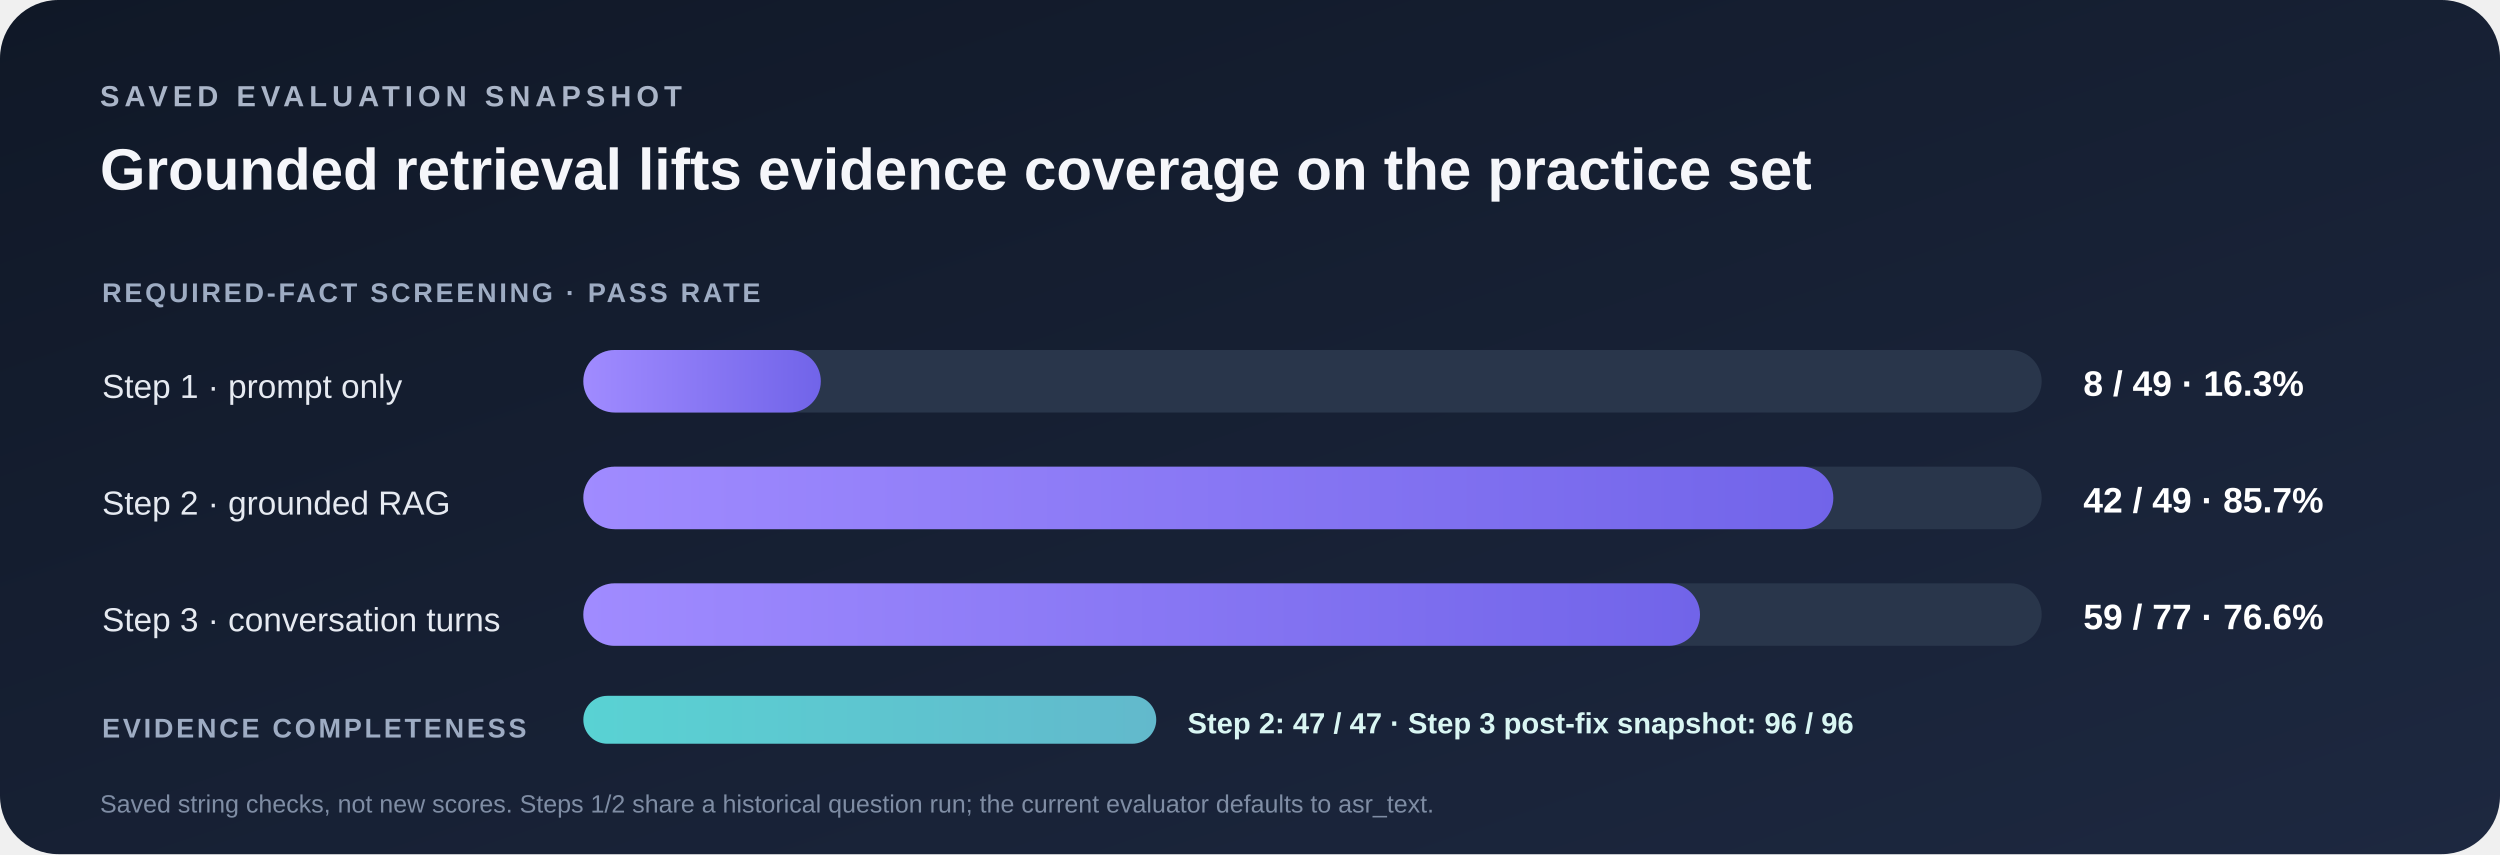
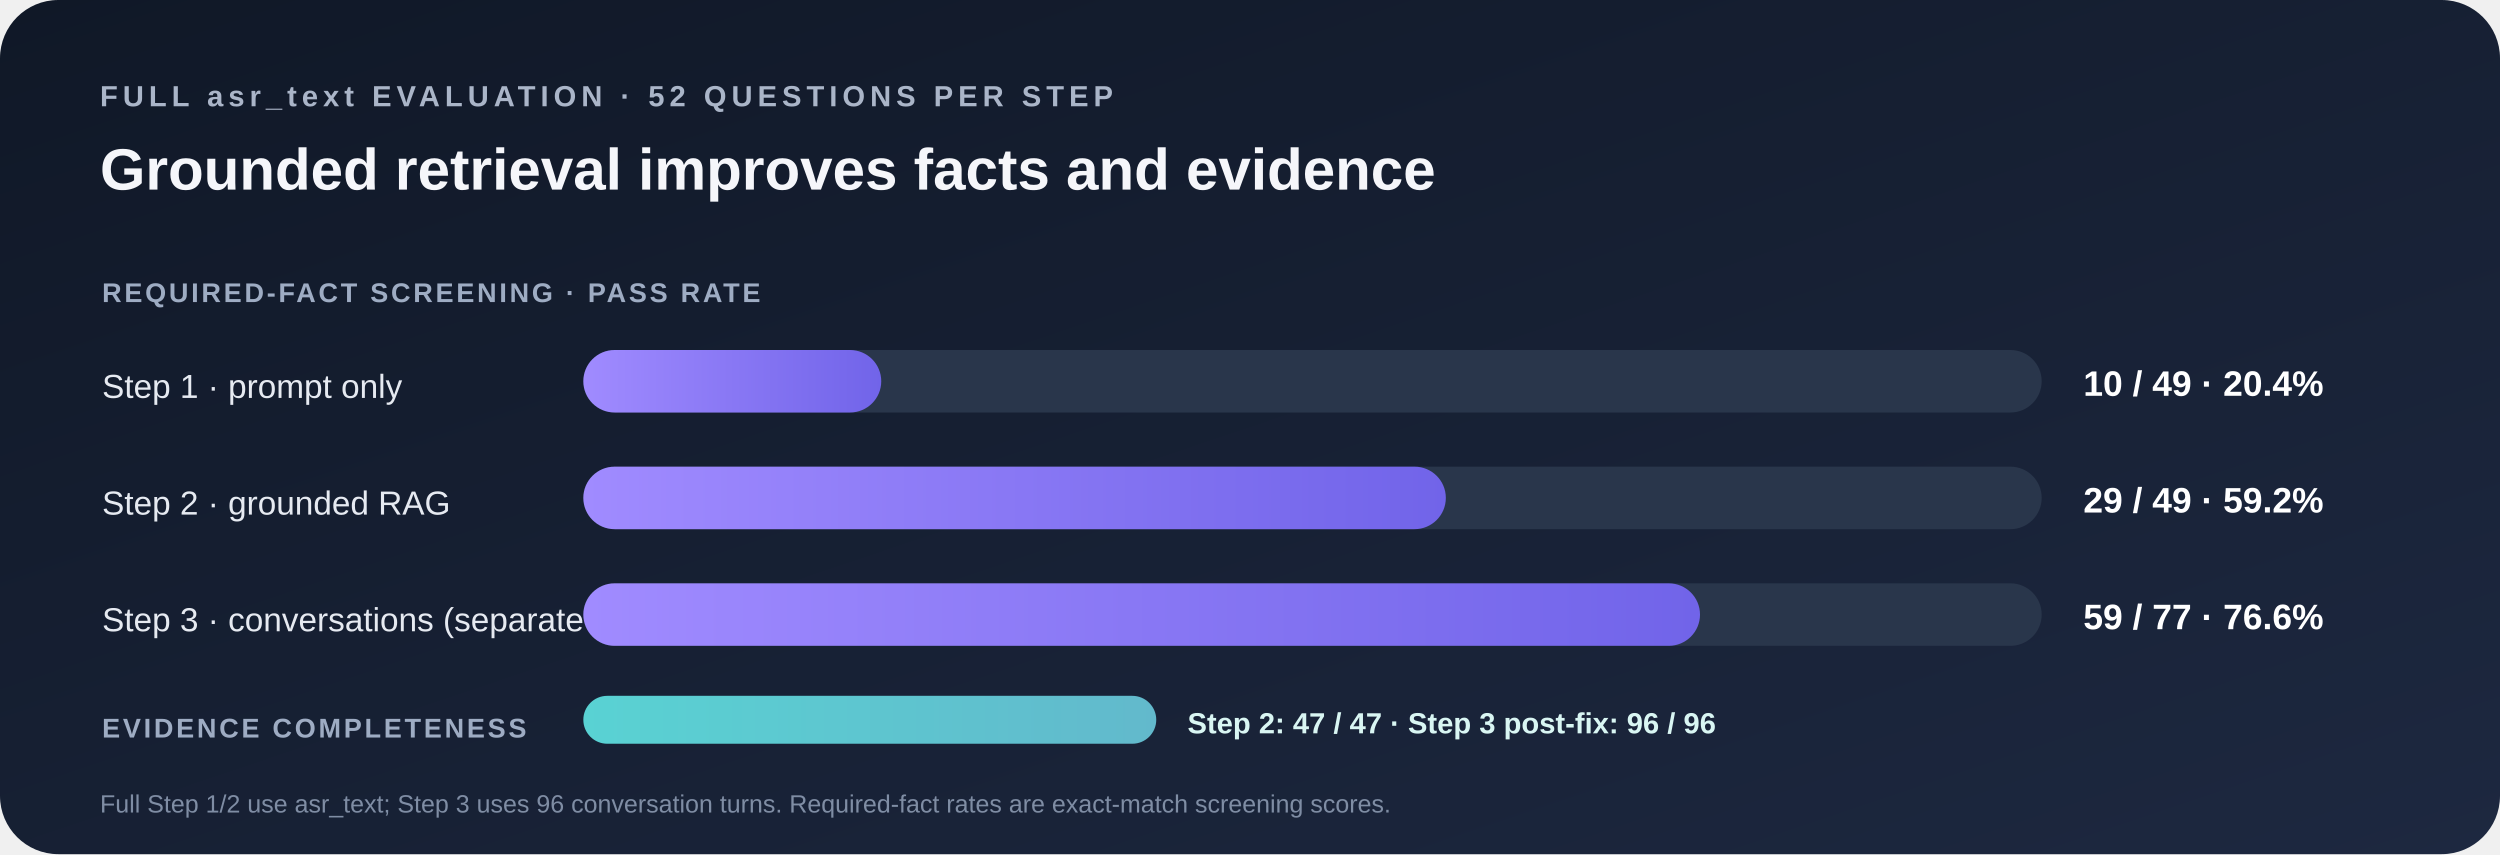
<svg xmlns="http://www.w3.org/2000/svg" width="1200" height="410" viewBox="0 0 1200 410" role="img" aria-labelledby="title desc">
  <defs>
    <linearGradient id="bg" x2="1" y2="1">
      <stop stop-color="#101827" />
      <stop offset="1" stop-color="#1d2840" />
    </linearGradient>
    <linearGradient id="violet" x2="1">
      <stop stop-color="#a08bff" />
      <stop offset="1" stop-color="#7164e9" />
    </linearGradient>
    <linearGradient id="teal" x2="1">
      <stop stop-color="#59d2d3" />
      <stop offset="1" stop-color="#62b9cc" />
    </linearGradient>
  </defs>
  <rect width="1200" height="410" rx="28" fill="url(#bg)" />
-   <text x="48" y="51" fill="#aab5c8" font-family="Segoe UI,Arial" font-size="14" font-weight="700" letter-spacing="2.4">SAVED EVALUATION SNAPSHOT</text>
-   <text x="48" y="91" fill="#f5f6fa" font-family="Segoe UI,Arial" font-size="28" font-weight="700">Grounded retrieval lifts evidence coverage on the practice set</text>
+   <text x="48" y="51" fill="#aab5c8" font-family="Segoe UI,Arial" font-size="14" font-weight="700" letter-spacing="2.4">FULL asr_text EVALUATION · 52 QUESTIONS PER STEP</text>
+   <text x="48" y="91" fill="#f5f6fa" font-family="Segoe UI,Arial" font-size="28" font-weight="700">Grounded retrieval improves facts and evidence</text>
  <g font-family="Segoe UI,Arial">
    <text x="49" y="145" fill="#9eacc3" font-size="13" font-weight="700" letter-spacing="1.3">REQUIRED-FACT SCREENING · PASS RATE</text>
    <text x="49" y="191" fill="#e6eaf1" font-size="16">Step 1 · prompt only</text>
    <rect x="280" y="168" width="700" height="30" rx="15" fill="#29364b" />
-     <rect x="280" y="168" width="114" height="30" rx="15" fill="url(#violet)" />
-     <text x="1000" y="190" fill="#fff" font-size="17" font-weight="700">8 / 49 · 16.3%</text>
+     <rect x="280" y="168" width="143" height="30" rx="15" fill="url(#violet)" />
+     <text x="1000" y="190" fill="#fff" font-size="17" font-weight="700">10 / 49 · 20.4%</text>
    <text x="49" y="247" fill="#e6eaf1" font-size="16">Step 2 · grounded RAG</text>
    <rect x="280" y="224" width="700" height="30" rx="15" fill="#29364b" />
-     <rect x="280" y="224" width="600" height="30" rx="15" fill="url(#violet)" />
-     <text x="1000" y="246" fill="#fff" font-size="17" font-weight="700">42 / 49 · 85.7%</text>
-     <text x="49" y="303" fill="#e6eaf1" font-size="16">Step 3 · conversation turns</text>
+     <rect x="280" y="224" width="414" height="30" rx="15" fill="url(#violet)" />
+     <text x="1000" y="246" fill="#fff" font-size="17" font-weight="700">29 / 49 · 59.2%</text>
+     <text x="49" y="303" fill="#e6eaf1" font-size="16">Step 3 · conversations (separate run)</text>
    <rect x="280" y="280" width="700" height="30" rx="15" fill="#29364b" />
    <rect x="280" y="280" width="536" height="30" rx="15" fill="url(#violet)" />
    <text x="1000" y="302" fill="#fff" font-size="17" font-weight="700">59 / 77 · 76.6%</text>
    <text x="49" y="354" fill="#9eacc3" font-size="13" font-weight="700" letter-spacing="1.3">EVIDENCE COMPLETENESS</text>
    <rect x="280" y="334" width="275" height="23" rx="11.5" fill="url(#teal)" />
-     <text x="570" y="352" fill="#d9f6f3" font-size="14" font-weight="700">Step 2: 47 / 47 · Step 3 post-fix snapshot: 96 / 96</text>
+     <text x="570" y="352" fill="#d9f6f3" font-size="14" font-weight="700">Step 2: 47 / 47 · Step 3 post-fix: 96 / 96</text>
  </g>
-   <text x="48" y="390" fill="#7f8da4" font-family="Segoe UI,Arial" font-size="12">Saved string checks, not new scores. Steps 1/2 share a historical question run; the current evaluator defaults to asr_text.</text>
+   <text x="48" y="390" fill="#7f8da4" font-family="Segoe UI,Arial" font-size="12">Full Step 1/2 use asr_text; Step 3 uses 96 conversation turns. Required-fact rates are exact-match screening scores.</text>
</svg>
